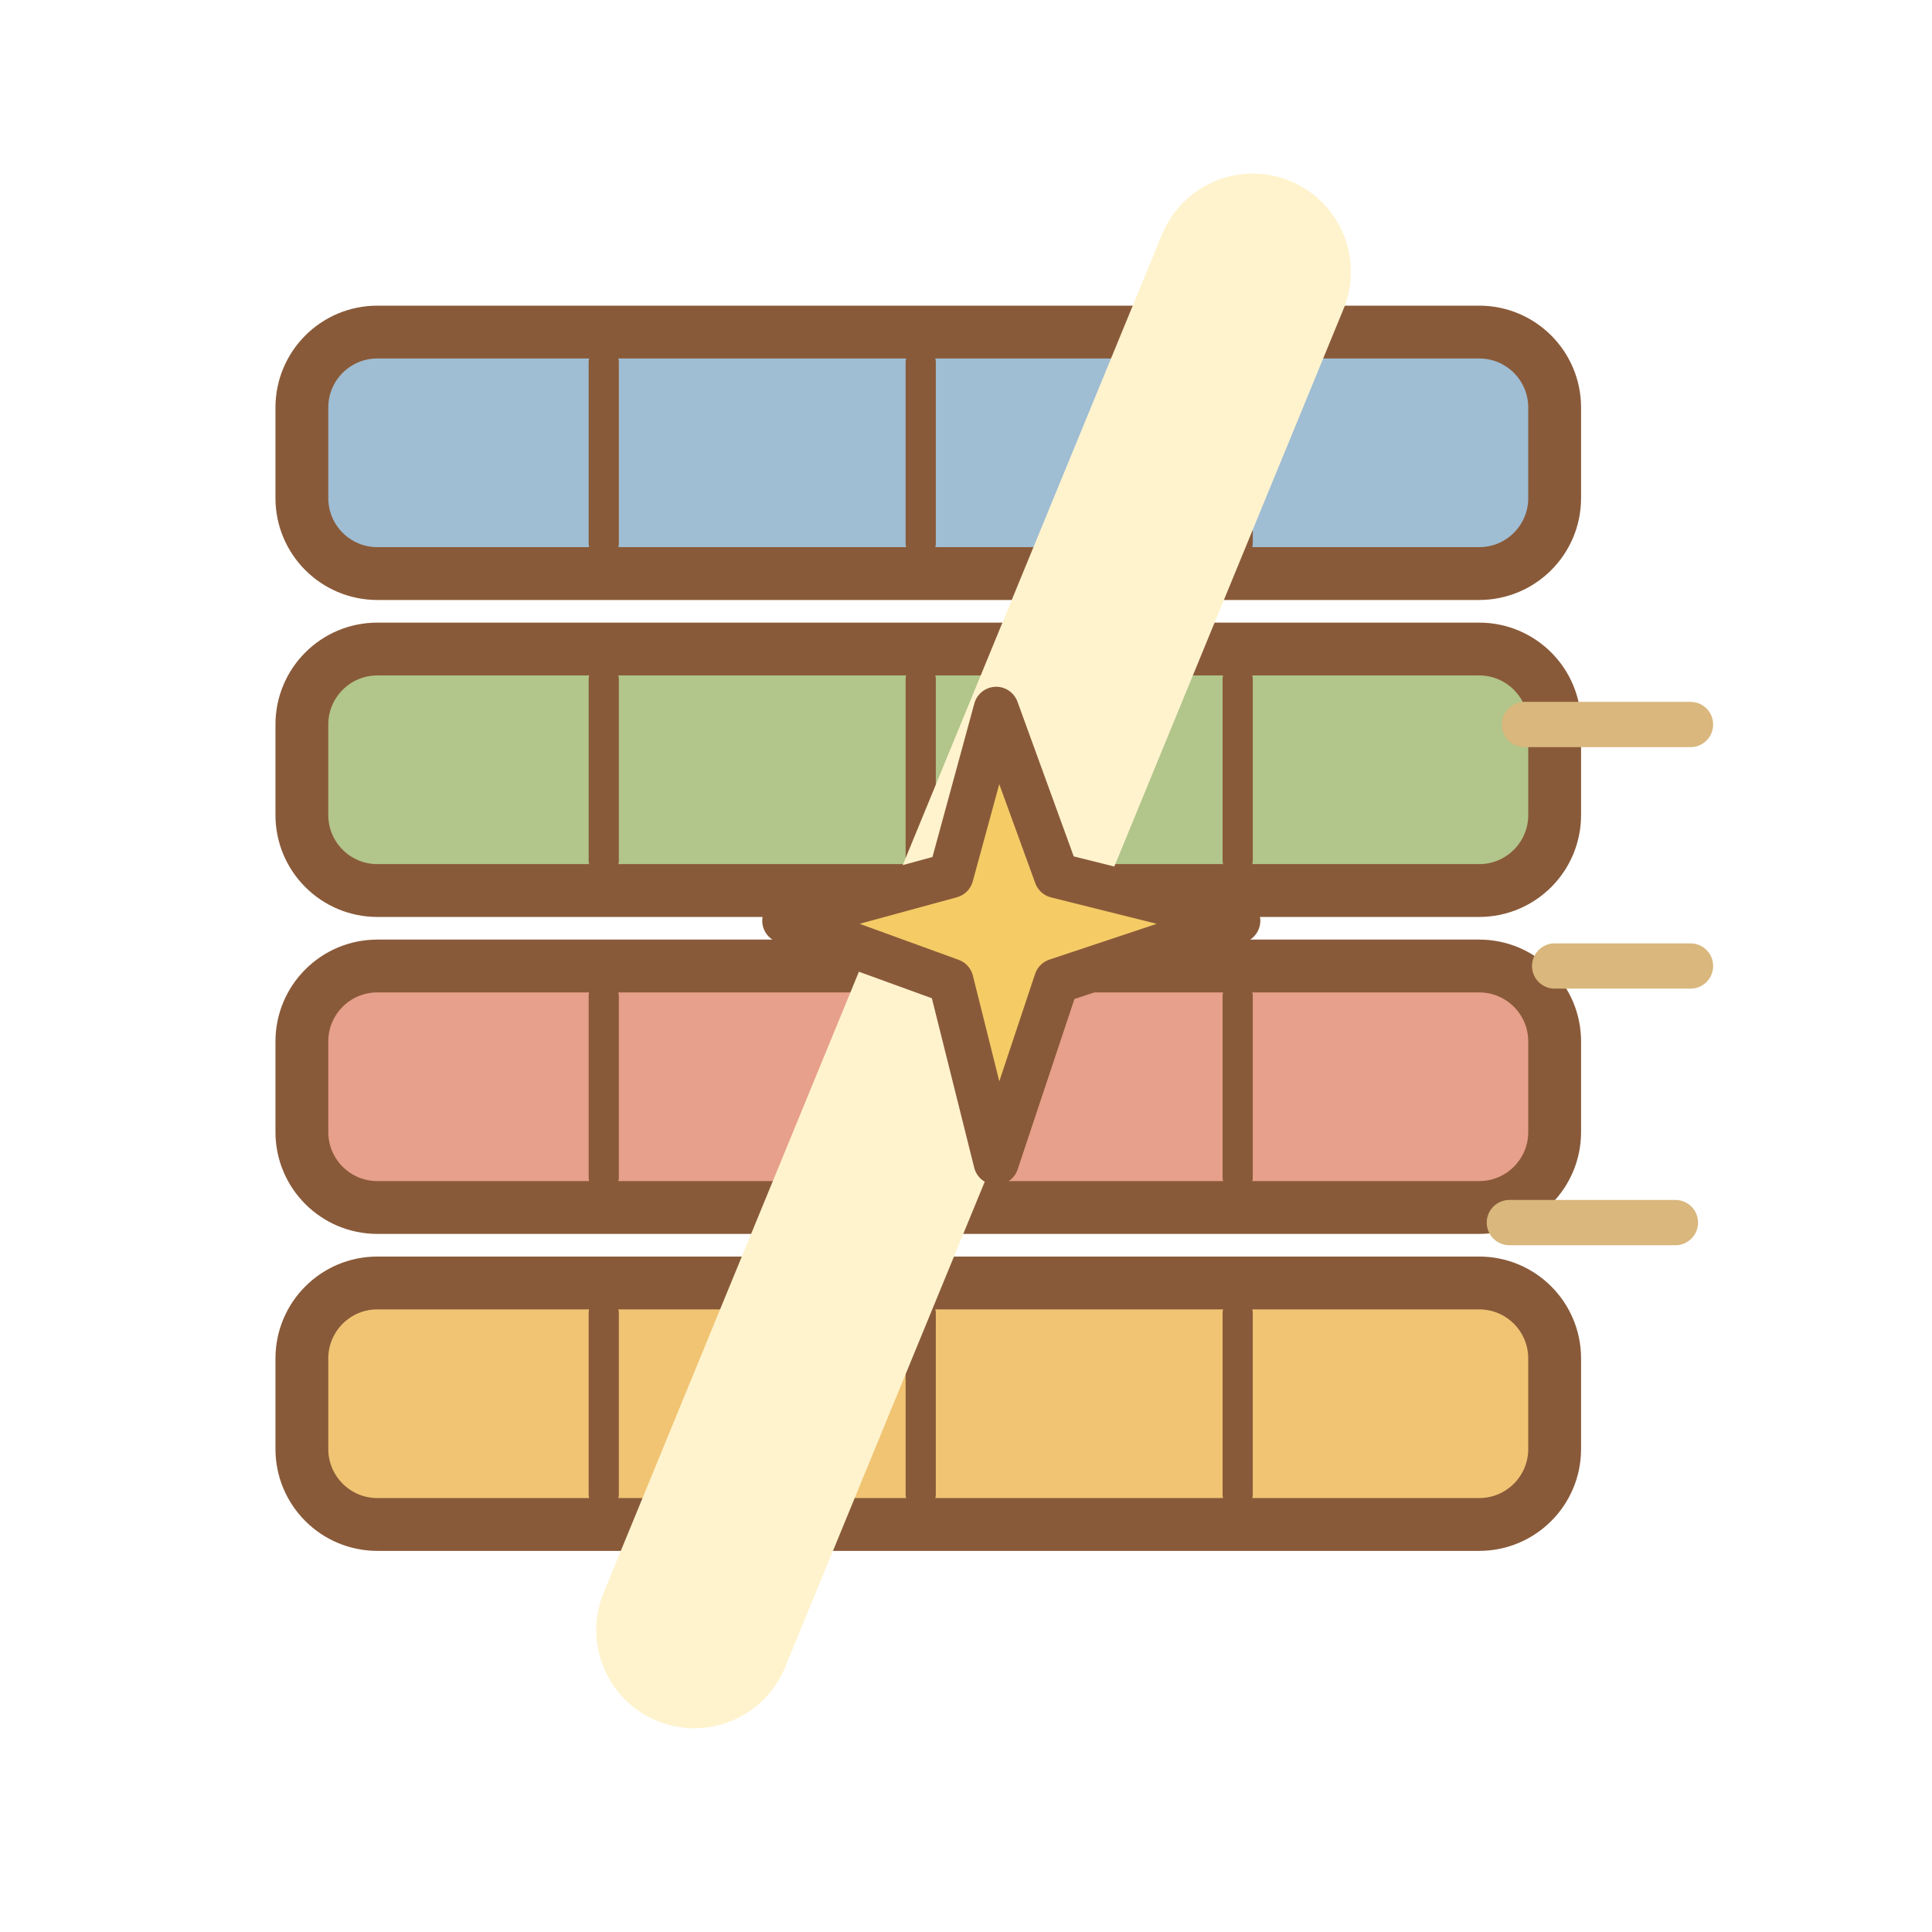
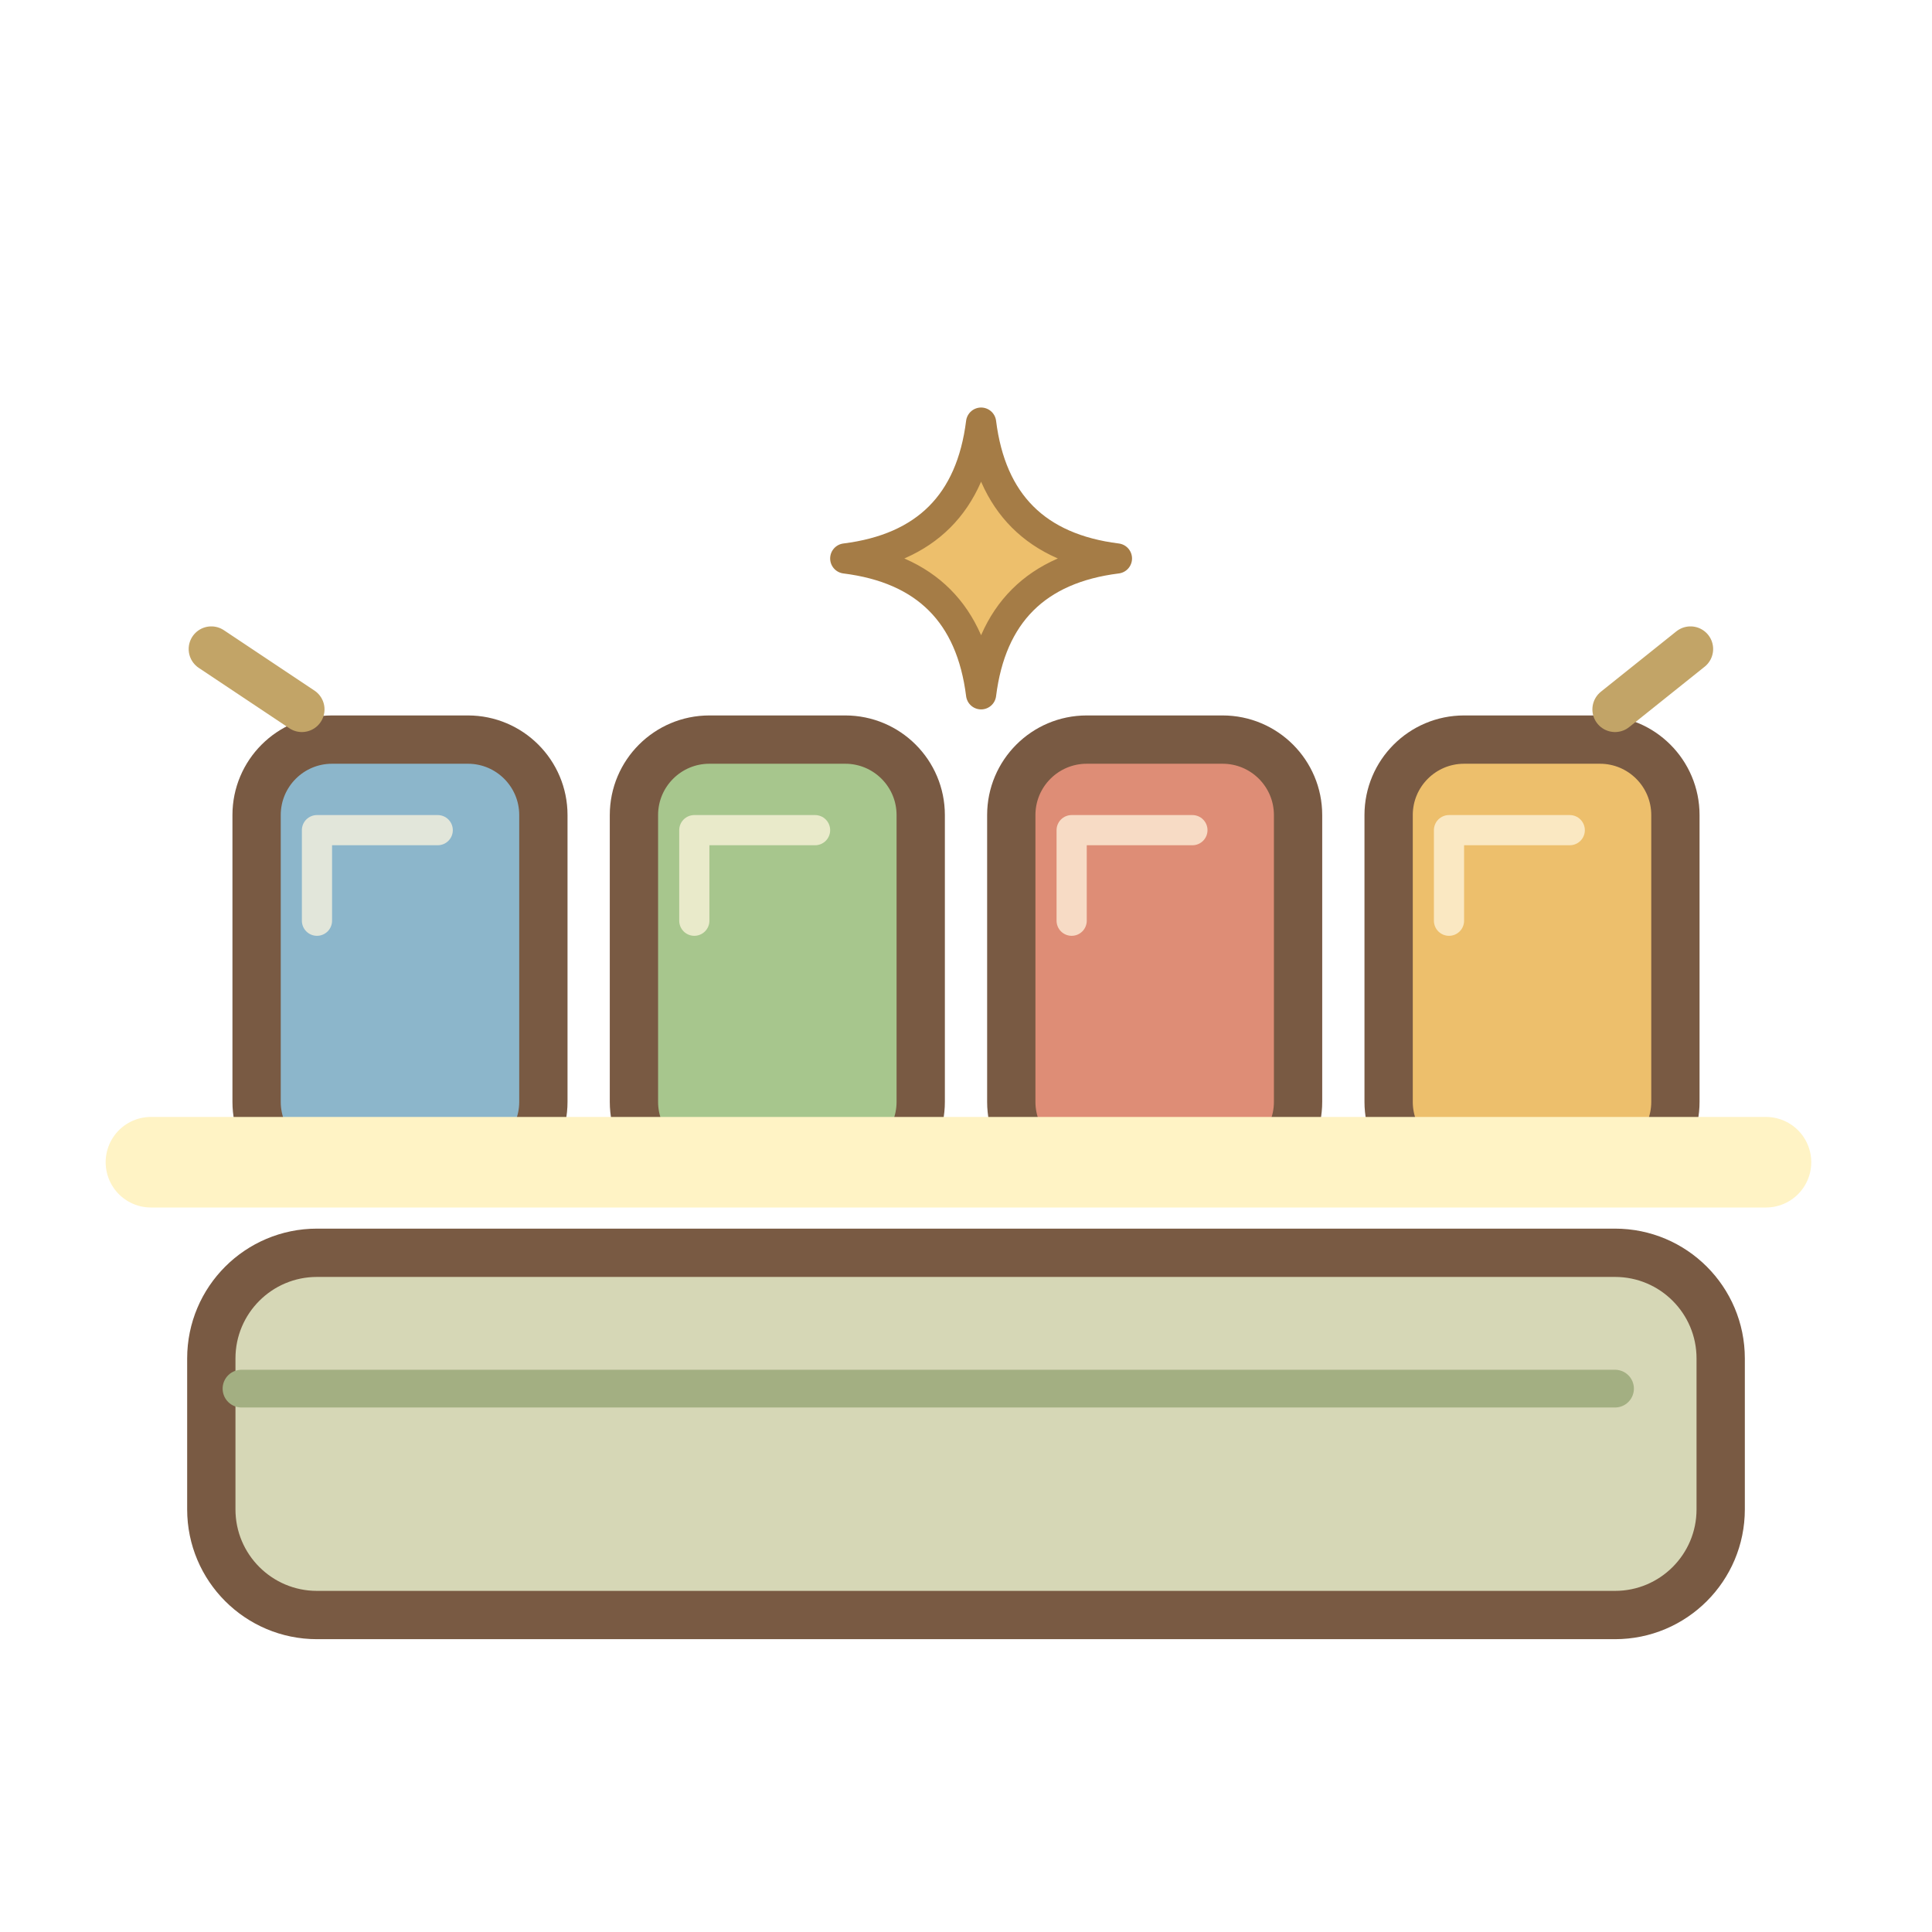
<svg xmlns="http://www.w3.org/2000/svg" width="128" height="128" viewBox="0 0 128 128">
-   <g stroke="#895A39" stroke-width="3.5" stroke-linecap="round" stroke-linejoin="round">
-     <rect x="20" y="22" width="83" height="16" rx="5" fill="#9FBDD3" />
-     <rect x="20" y="43" width="83" height="16" rx="5" fill="#B2C58A" />
-     <rect x="20" y="64" width="83" height="16" rx="5" fill="#E7A08B" />
-     <rect x="20" y="85" width="83" height="16" rx="5" fill="#F0C473" />
-     <path d="M40 24v12m21-12v12m21-12v12M40 45v12m21-12v12m21-12v12M40 66v12m21-12v12m21-12v12M40 87v12m21-12v12m21-12v12" fill="none" stroke-width="2" />
-     <path d="m83 18-37 90" fill="none" stroke="#FFF3CE" stroke-width="13" />
-     <path d="m66 47 4 11 12 3-12 4-4 12-3-12-11-4 11-3z" fill="#F5CB66" stroke-width="3" />
-     <path d="M101 48h11m-9 16h9m-12 17h11" fill="none" stroke="#D9B77D" stroke-width="3" />
+   <g stroke="#795A43" stroke-width="3.2" stroke-linecap="round" stroke-linejoin="round">
+     <rect x="14" y="83" width="100" height="24" rx="7" fill="#D6D7B6" />
+     <rect x="17" y="49" width="19" height="29" rx="5" fill="#8CB6CB" />
+     <path d="M21 61V55H29" fill="none" stroke="#FFF5DE" stroke-width="2" stroke-opacity=".75" />
+     <rect x="42" y="49" width="19" height="29" rx="5" fill="#A7C68D" />
+     <path d="M46 61V55H54" fill="none" stroke="#FFF5DE" stroke-width="2" stroke-opacity=".75" />
+     <rect x="67" y="49" width="19" height="29" rx="5" fill="#DE8D76" />
+     <path d="M71 61V55H79" fill="none" stroke="#FFF5DE" stroke-width="2" stroke-opacity=".75" />
+     <rect x="92" y="49" width="19" height="29" rx="5" fill="#EDBF6C" />
+     <path d="M96 61V55H104" fill="none" stroke="#FFF5DE" stroke-width="2" stroke-opacity=".75" />
+     <path d="M10 77H117" fill="none" stroke="#FFF3C5" stroke-width="6" />
+     <path d="M16 92H107" fill="none" stroke="#A3AF82" stroke-width="2.5" />
+     <path d="M65 28Q66 36 74 37Q66 38 65 46Q64 38 56 37Q64 36 65 28Z" fill="#EDBF6C" stroke="#A57C46" stroke-width="2" />
+     <path d="M14 43L20 47M112 43L107 47" fill="none" stroke="#C2A467" stroke-width="3" />
  </g>
</svg>
